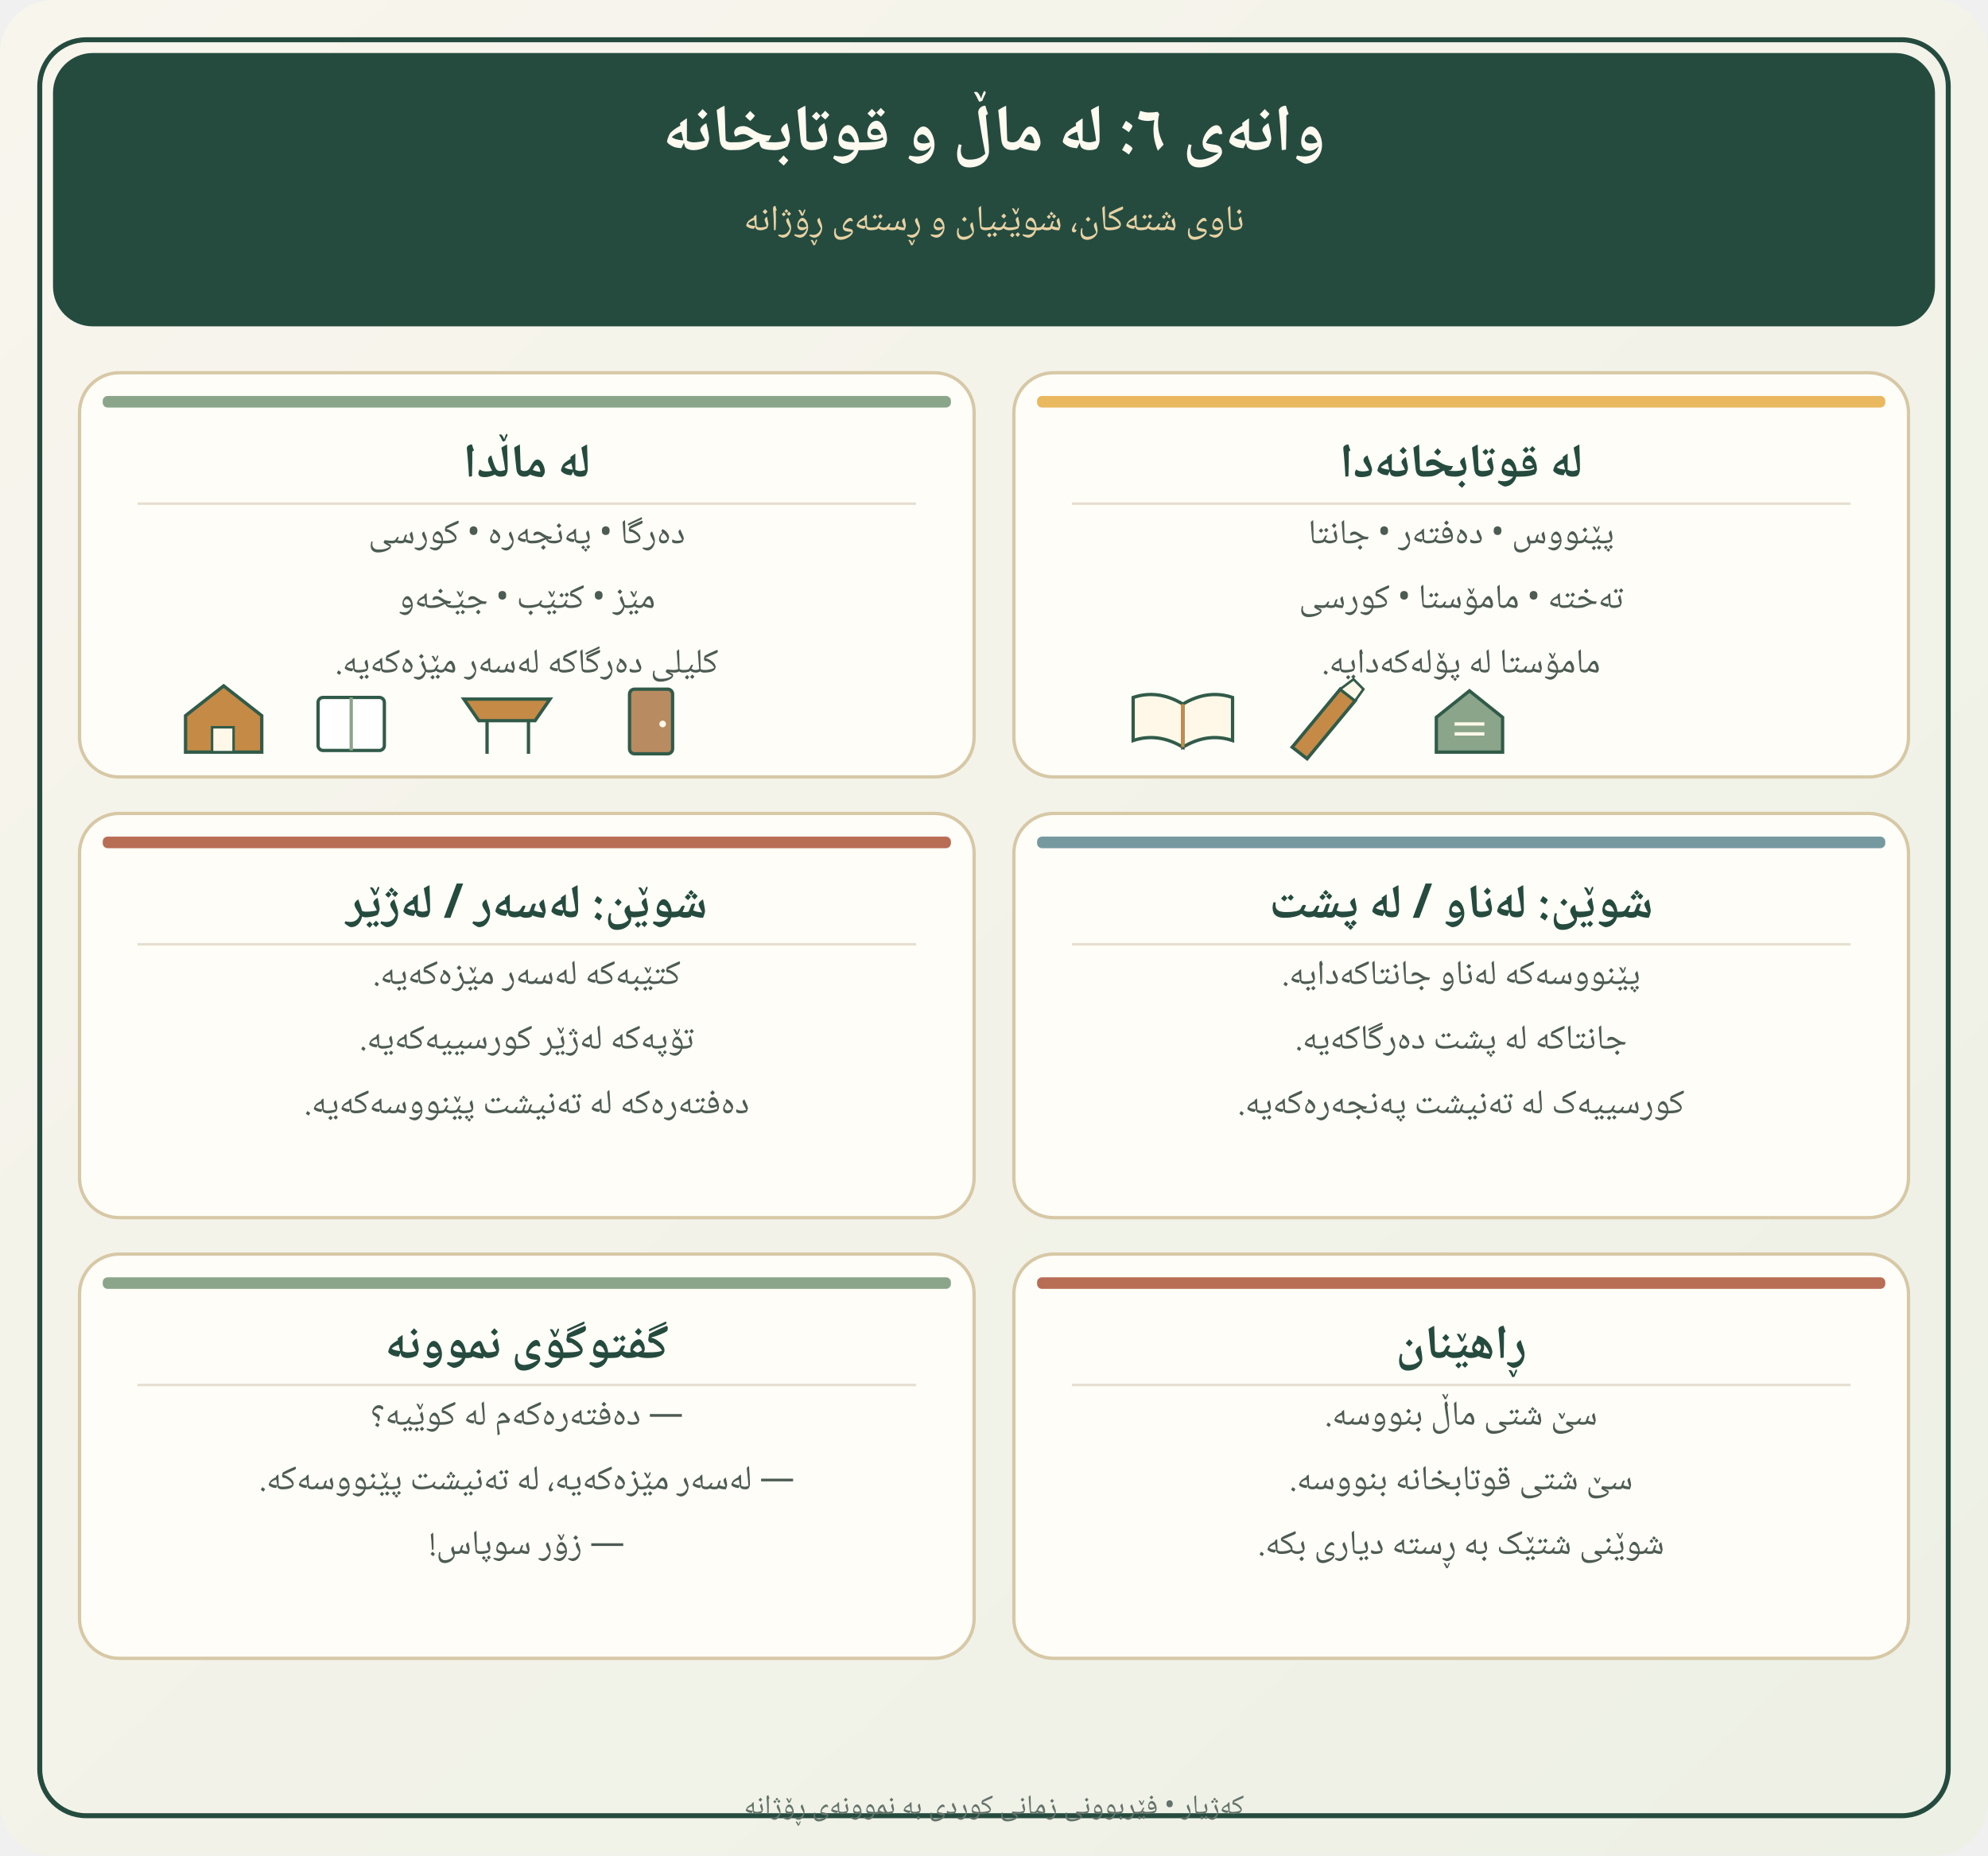
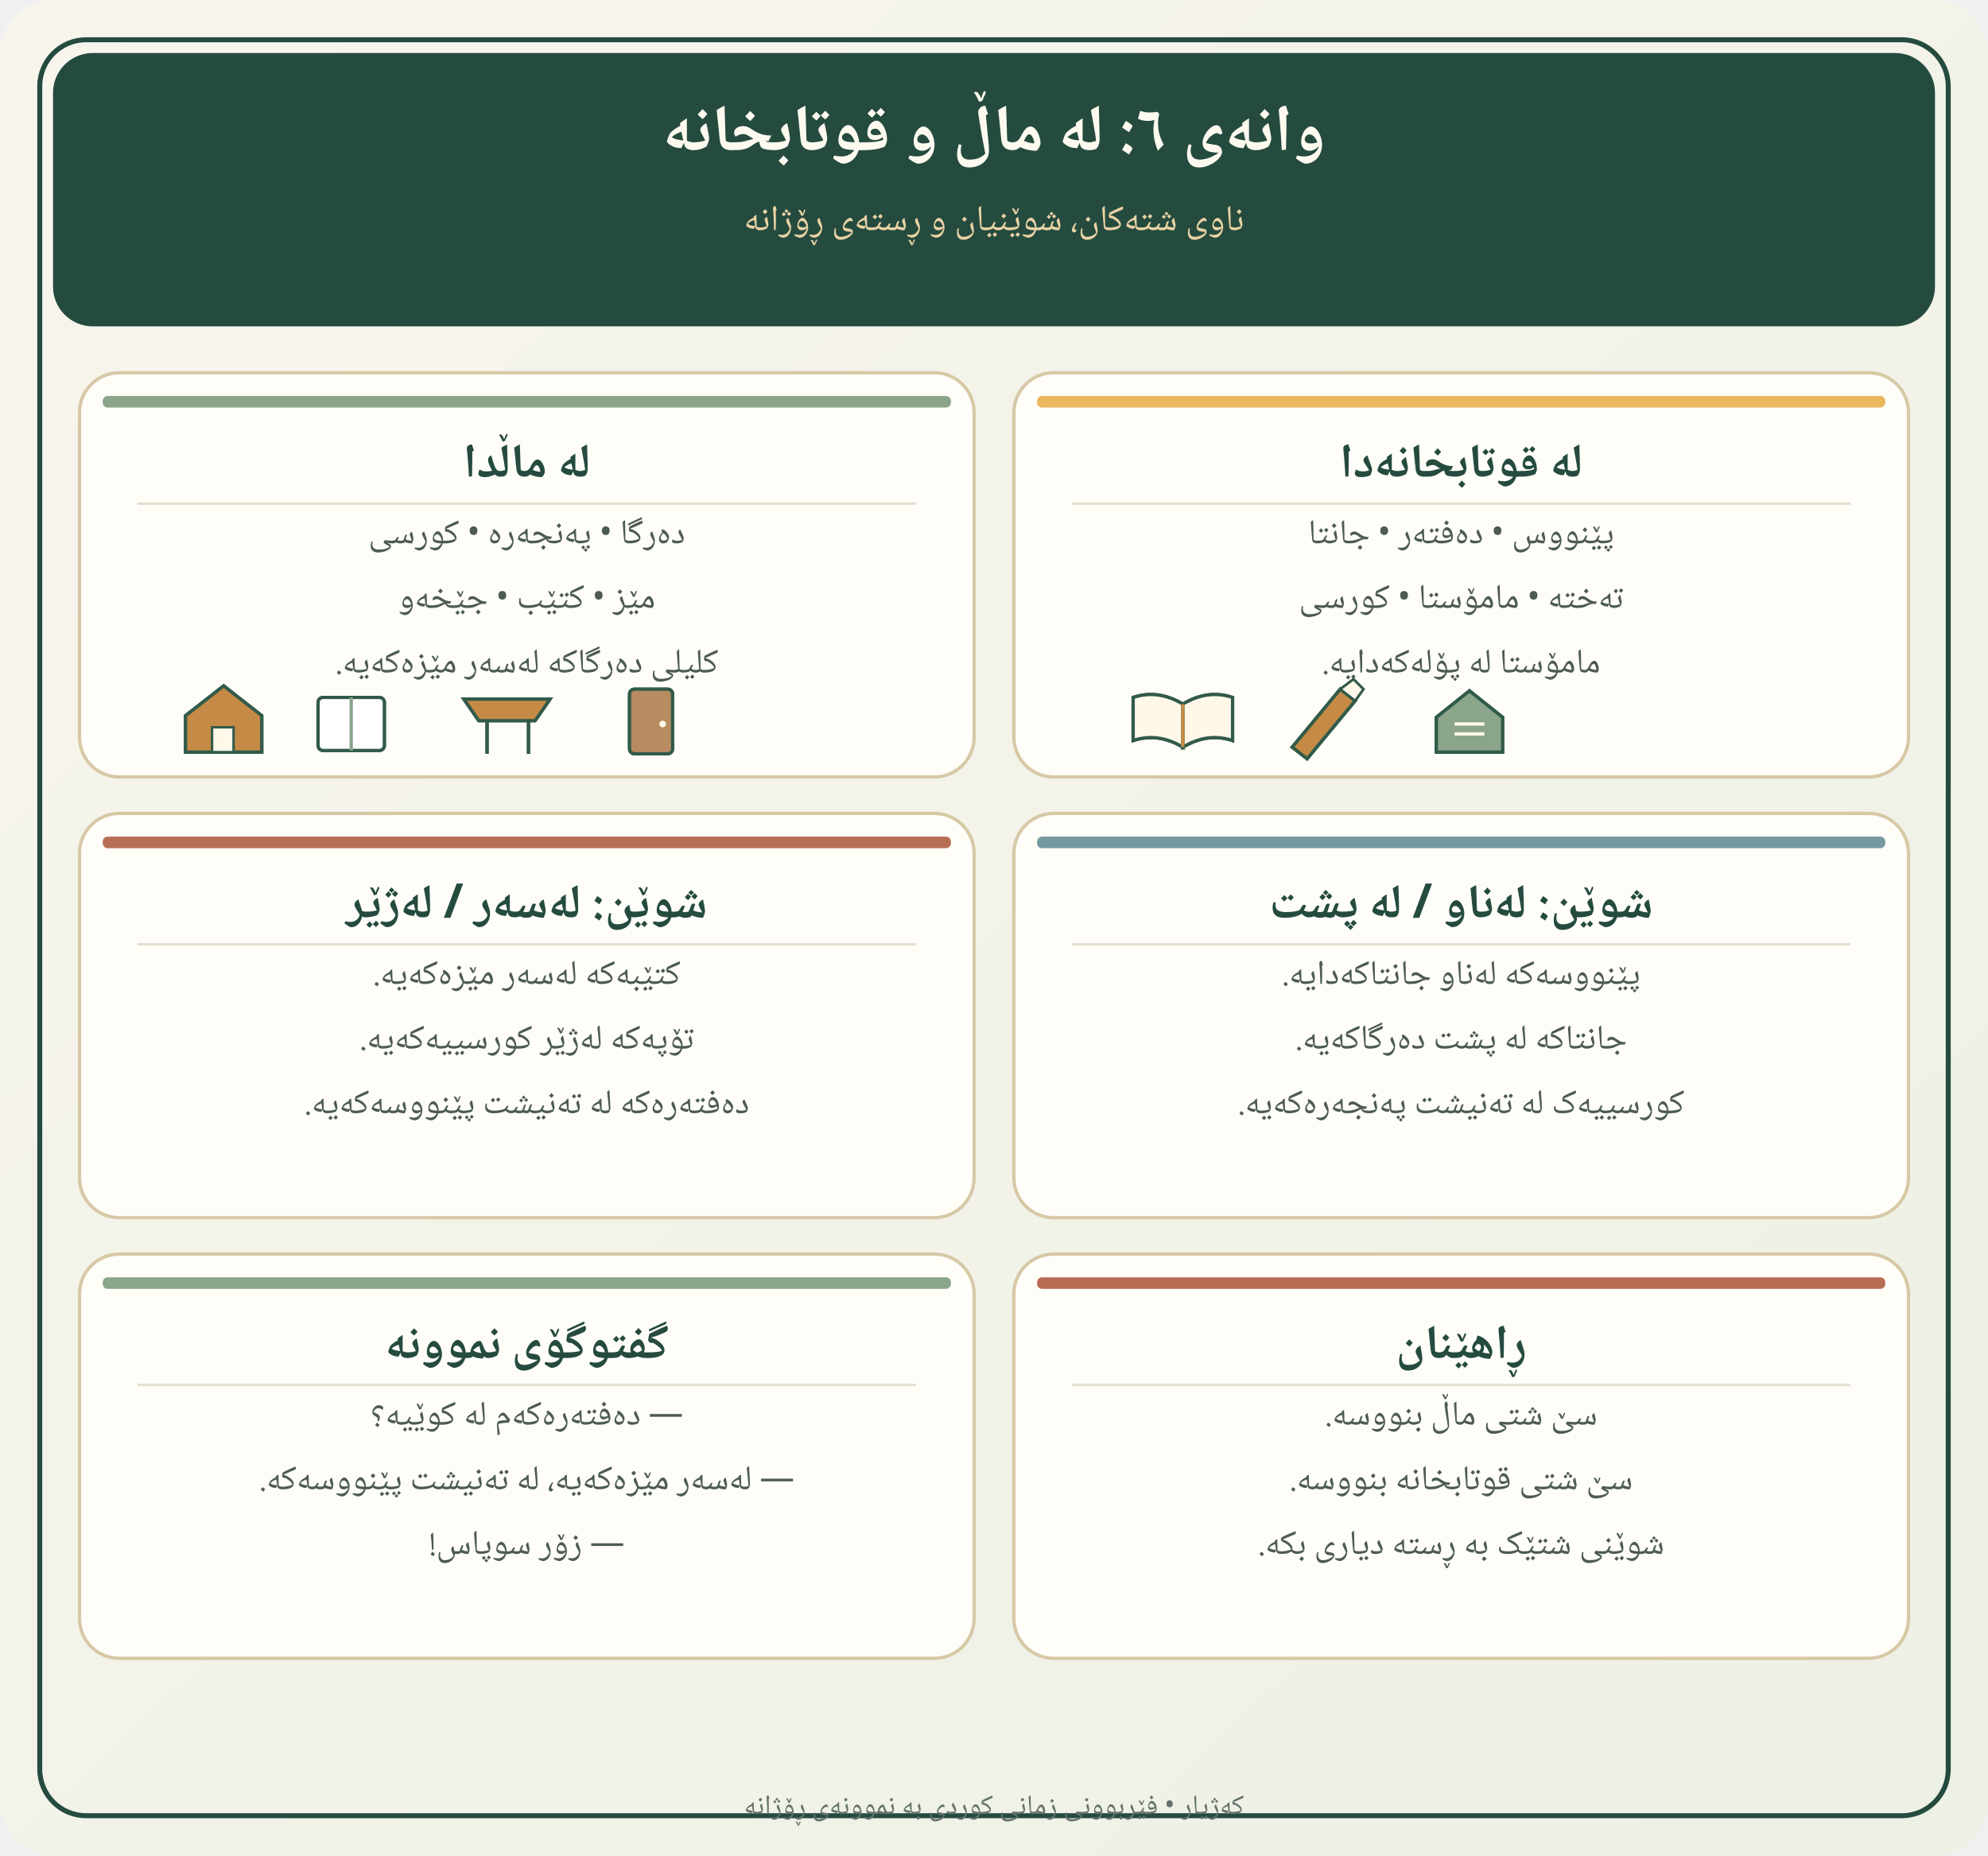
<svg xmlns="http://www.w3.org/2000/svg" width="1200" height="1120" viewBox="0 0 1200 1120" role="img" aria-label="وانەی ٦: لە ماڵ و قوتابخانە">
  <defs>
    <linearGradient id="bg" x1="0" y1="0" x2="1" y2="1">
      <stop offset="0" stop-color="#f8f5ed" />
      <stop offset="1" stop-color="#edf0e5" />
    </linearGradient>
  </defs>
  <rect width="1200" height="1120" rx="32" fill="url(#bg)" />
  <rect x="24" y="24" width="1152" height="1072" rx="28" fill="none" stroke="#254b3f" stroke-width="3" />
  <rect x="32" y="32" width="1136" height="165" rx="24" fill="#254b3f" />
  <text x="600" y="91" text-anchor="middle" direction="rtl" unicode-bidi="plaintext" font-family="Noto Naskh Arabic, Noto Sans Arabic, sans-serif" font-size="40" font-weight="700" fill="#fffaf0">وانەی ٦: لە ماڵ و قوتابخانە</text>
  <text x="600" y="139" text-anchor="middle" direction="rtl" unicode-bidi="plaintext" font-family="Noto Naskh Arabic, Noto Sans Arabic, sans-serif" font-size="22" fill="#e8d2a4">ناوی شتەکان، شوێنیان و ڕستەی ڕۆژانە</text>
  <g>
    <rect x="48" y="225" width="540" height="244" rx="24" fill="#fffdf8" stroke="#d7c8a6" stroke-width="2" />
    <rect x="62" y="239" width="512" height="7" rx="3" fill="#8ba58a" />
    <text x="318" y="288" text-anchor="middle" direction="rtl" unicode-bidi="plaintext" font-family="Noto Naskh Arabic, Noto Sans Arabic, sans-serif" font-size="29" font-weight="700" fill="#254b3f">لە ماڵدا</text>
    <path d="M83 304 H553" stroke="#e5dfd1" stroke-width="1.5" />
    <text x="318" y="328" text-anchor="middle" direction="rtl" unicode-bidi="plaintext" font-family="Noto Naskh Arabic, Noto Sans Arabic, sans-serif" font-size="21" fill="#4c5b53">دەرگا • پەنجەرە • کورسی</text>
    <text x="318" y="367" text-anchor="middle" direction="rtl" unicode-bidi="plaintext" font-family="Noto Naskh Arabic, Noto Sans Arabic, sans-serif" font-size="21" fill="#4c5b53">مێز • کتێب • جێخەو</text>
    <text x="318" y="406" text-anchor="middle" direction="rtl" unicode-bidi="plaintext" font-family="Noto Naskh Arabic, Noto Sans Arabic, sans-serif" font-size="21" fill="#4c5b53">کلیلی دەرگاکە لەسەر مێزەکەیە.</text>
    <g aria-label="وێنەی شتەکانی ماڵ">
      <path d="M112 432 L135 414 L158 432 V454 H112Z" fill="#c58a46" stroke="#315b49" stroke-width="2" />
      <rect x="128" y="439" width="13" height="15" fill="#fff8e9" stroke="#315b49" stroke-width="1.5" />
      <rect x="192" y="421" width="40" height="32" rx="3" fill="#fff" stroke="#315b49" stroke-width="2" />
      <path d="M212 421V453" stroke="#8ba58a" stroke-width="2" />
      <path d="M280 422 H332 L323 435 H289Z M294 435V455 M319 435V455" fill="#c58a46" stroke="#315b49" stroke-width="2" />
      <rect x="380" y="416" width="26" height="39" rx="3" fill="#b88b60" stroke="#315b49" stroke-width="2" />
+     </g>
+     <g aria-label="وێنەی شتەکانی ماڵ">
+       <path d="M112 432 L135 414 L158 432 V454 H112Z" fill="#c58a46" stroke="#315b49" stroke-width="2" />
+       <rect x="128" y="439" width="13" height="15" fill="#fff8e9" stroke="#315b49" stroke-width="1.5" />
+       <rect x="192" y="421" width="40" height="32" rx="3" fill="#fff" stroke="#315b49" stroke-width="2" />
+       <path d="M212 421V453" stroke="#8ba58a" stroke-width="2" />
+       <path d="M280 422 H332 L323 435 H289Z M294 435V455 M319 435V455" fill="#c58a46" stroke="#315b49" stroke-width="2" />
+       <rect x="380" y="416" width="26" height="39" rx="3" fill="#b88b60" stroke="#315b49" stroke-width="2" />
      <circle cx="400" cy="437" r="2" fill="#fff8e9" />
    </g>
  </g>
  <g>
    <rect x="612" y="225" width="540" height="244" rx="24" fill="#fffdf8" stroke="#d7c8a6" stroke-width="2" />
    <rect x="626" y="239" width="512" height="7" rx="3" fill="#e9b85f" />
    <text x="882" y="288" text-anchor="middle" direction="rtl" unicode-bidi="plaintext" font-family="Noto Naskh Arabic, Noto Sans Arabic, sans-serif" font-size="29" font-weight="700" fill="#254b3f">لە قوتابخانەدا</text>
    <path d="M647 304 H1117" stroke="#e5dfd1" stroke-width="1.5" />
    <text x="882" y="328" text-anchor="middle" direction="rtl" unicode-bidi="plaintext" font-family="Noto Naskh Arabic, Noto Sans Arabic, sans-serif" font-size="21" fill="#4c5b53">پێنووس • دەفتەر • جانتا</text>
    <text x="882" y="367" text-anchor="middle" direction="rtl" unicode-bidi="plaintext" font-family="Noto Naskh Arabic, Noto Sans Arabic, sans-serif" font-size="21" fill="#4c5b53">تەختە • مامۆستا • کورسی</text>
    <text x="882" y="406" text-anchor="middle" direction="rtl" unicode-bidi="plaintext" font-family="Noto Naskh Arabic, Noto Sans Arabic, sans-serif" font-size="21" fill="#4c5b53">مامۆستا لە پۆلەکەدایە.</text>
+     <g aria-label="وێنەی شتەکانی قوتابخانە">
+       <path d="M684 421 Q699 416 714 425 V451 Q699 442 684 447Z M714 425 Q729 416 744 421 V447 Q729 442 714 451Z" fill="#fff8e9" stroke="#315b49" stroke-width="2" />
+       <path d="M714 425V451" stroke="#c58a46" stroke-width="2" />
+       <path d="M780 451L809 416L818 423L789 458Z" fill="#c58a46" stroke="#315b49" stroke-width="2" />
+       <path d="M809 416L817 410L823 416L818 423Z" fill="#fff8e9" stroke="#315b49" stroke-width="1.5" />
+       <path d="M867 433 L887 417 L907 433 V454 H867Z" fill="#8ba58a" stroke="#315b49" stroke-width="2" />
+       <path d="M878 437H896 M878 443H896" stroke="#fff8e9" stroke-width="2" />
+     </g>
    <g aria-label="وێنەی شتەکانی قوتابخانە">
      <path d="M684 421 Q699 416 714 425 V451 Q699 442 684 447Z M714 425 Q729 416 744 421 V447 Q729 442 714 451Z" fill="#fff8e9" stroke="#315b49" stroke-width="2" />
      <path d="M714 425V451" stroke="#c58a46" stroke-width="2" />
      <path d="M780 451L809 416L818 423L789 458Z" fill="#c58a46" stroke="#315b49" stroke-width="2" />
      <path d="M809 416L817 410L823 416L818 423Z" fill="#fff8e9" stroke="#315b49" stroke-width="1.5" />
      <path d="M867 433 L887 417 L907 433 V454 H867Z" fill="#8ba58a" stroke="#315b49" stroke-width="2" />
      <path d="M878 437H896 M878 443H896" stroke="#fff8e9" stroke-width="2" />
    </g>
  </g>
  <g>
    <rect x="48" y="491" width="540" height="244" rx="24" fill="#fffdf8" stroke="#d7c8a6" stroke-width="2" />
    <rect x="62" y="505" width="512" height="7" rx="3" fill="#b86d55" />
    <text x="318" y="554" text-anchor="middle" direction="rtl" unicode-bidi="plaintext" font-family="Noto Naskh Arabic, Noto Sans Arabic, sans-serif" font-size="29" font-weight="700" fill="#254b3f">شوێن: لەسەر / لەژێر</text>
    <path d="M83 570 H553" stroke="#e5dfd1" stroke-width="1.5" />
    <text x="318" y="594" text-anchor="middle" direction="rtl" unicode-bidi="plaintext" font-family="Noto Naskh Arabic, Noto Sans Arabic, sans-serif" font-size="21" fill="#4c5b53">کتێبەکە لەسەر مێزەکەیە.</text>
    <text x="318" y="633" text-anchor="middle" direction="rtl" unicode-bidi="plaintext" font-family="Noto Naskh Arabic, Noto Sans Arabic, sans-serif" font-size="21" fill="#4c5b53">تۆپەکە لەژێر کورسییەکەیە.</text>
    <text x="318" y="672" text-anchor="middle" direction="rtl" unicode-bidi="plaintext" font-family="Noto Naskh Arabic, Noto Sans Arabic, sans-serif" font-size="21" fill="#4c5b53">دەفتەرەکە لە تەنیشت پێنووسەکەیە.</text>
  </g>
  <g>
    <rect x="612" y="491" width="540" height="244" rx="24" fill="#fffdf8" stroke="#d7c8a6" stroke-width="2" />
    <rect x="626" y="505" width="512" height="7" rx="3" fill="#7699a0" />
    <text x="882" y="554" text-anchor="middle" direction="rtl" unicode-bidi="plaintext" font-family="Noto Naskh Arabic, Noto Sans Arabic, sans-serif" font-size="29" font-weight="700" fill="#254b3f">شوێن: لەناو / لە پشت</text>
    <path d="M647 570 H1117" stroke="#e5dfd1" stroke-width="1.5" />
    <text x="882" y="594" text-anchor="middle" direction="rtl" unicode-bidi="plaintext" font-family="Noto Naskh Arabic, Noto Sans Arabic, sans-serif" font-size="21" fill="#4c5b53">پێنووسەکە لەناو جانتاکەدایە.</text>
    <text x="882" y="633" text-anchor="middle" direction="rtl" unicode-bidi="plaintext" font-family="Noto Naskh Arabic, Noto Sans Arabic, sans-serif" font-size="21" fill="#4c5b53">جانتاکە لە پشت دەرگاکەیە.</text>
    <text x="882" y="672" text-anchor="middle" direction="rtl" unicode-bidi="plaintext" font-family="Noto Naskh Arabic, Noto Sans Arabic, sans-serif" font-size="21" fill="#4c5b53">کورسییەک لە تەنیشت پەنجەرەکەیە.</text>
  </g>
  <g>
    <rect x="48" y="757" width="540" height="244" rx="24" fill="#fffdf8" stroke="#d7c8a6" stroke-width="2" />
    <rect x="62" y="771" width="512" height="7" rx="3" fill="#8ba58a" />
    <text x="318" y="820" text-anchor="middle" direction="rtl" unicode-bidi="plaintext" font-family="Noto Naskh Arabic, Noto Sans Arabic, sans-serif" font-size="29" font-weight="700" fill="#254b3f">گفتوگۆی نموونە</text>
    <path d="M83 836 H553" stroke="#e5dfd1" stroke-width="1.5" />
    <text x="318" y="860" text-anchor="middle" direction="rtl" unicode-bidi="plaintext" font-family="Noto Naskh Arabic, Noto Sans Arabic, sans-serif" font-size="21" fill="#4c5b53">— دەفتەرەکەم لە کوێیە؟</text>
    <text x="318" y="899" text-anchor="middle" direction="rtl" unicode-bidi="plaintext" font-family="Noto Naskh Arabic, Noto Sans Arabic, sans-serif" font-size="21" fill="#4c5b53">— لەسەر مێزەکەیە، لە تەنیشت پێنووسەکە.</text>
    <text x="318" y="938" text-anchor="middle" direction="rtl" unicode-bidi="plaintext" font-family="Noto Naskh Arabic, Noto Sans Arabic, sans-serif" font-size="21" fill="#4c5b53">— زۆر سوپاس!</text>
  </g>
  <g>
    <rect x="612" y="757" width="540" height="244" rx="24" fill="#fffdf8" stroke="#d7c8a6" stroke-width="2" />
    <rect x="626" y="771" width="512" height="7" rx="3" fill="#b86d55" />
    <text x="882" y="820" text-anchor="middle" direction="rtl" unicode-bidi="plaintext" font-family="Noto Naskh Arabic, Noto Sans Arabic, sans-serif" font-size="29" font-weight="700" fill="#254b3f">ڕاهێنان</text>
    <path d="M647 836 H1117" stroke="#e5dfd1" stroke-width="1.5" />
    <text x="882" y="860" text-anchor="middle" direction="rtl" unicode-bidi="plaintext" font-family="Noto Naskh Arabic, Noto Sans Arabic, sans-serif" font-size="21" fill="#4c5b53">سێ شتی ماڵ بنووسە.</text>
    <text x="882" y="899" text-anchor="middle" direction="rtl" unicode-bidi="plaintext" font-family="Noto Naskh Arabic, Noto Sans Arabic, sans-serif" font-size="21" fill="#4c5b53">سێ شتی قوتابخانە بنووسە.</text>
    <text x="882" y="938" text-anchor="middle" direction="rtl" unicode-bidi="plaintext" font-family="Noto Naskh Arabic, Noto Sans Arabic, sans-serif" font-size="21" fill="#4c5b53">شوێنی شتێک بە ڕستە دیاری بکە.</text>
  </g>
  <text x="600" y="1095" text-anchor="middle" direction="rtl" unicode-bidi="plaintext" font-family="Noto Naskh Arabic, Noto Sans Arabic, sans-serif" font-size="17" fill="#64736b">کەژیار • فێربوونی زمانی کوردی بە نموونەی ڕۆژانە</text>
</svg>
